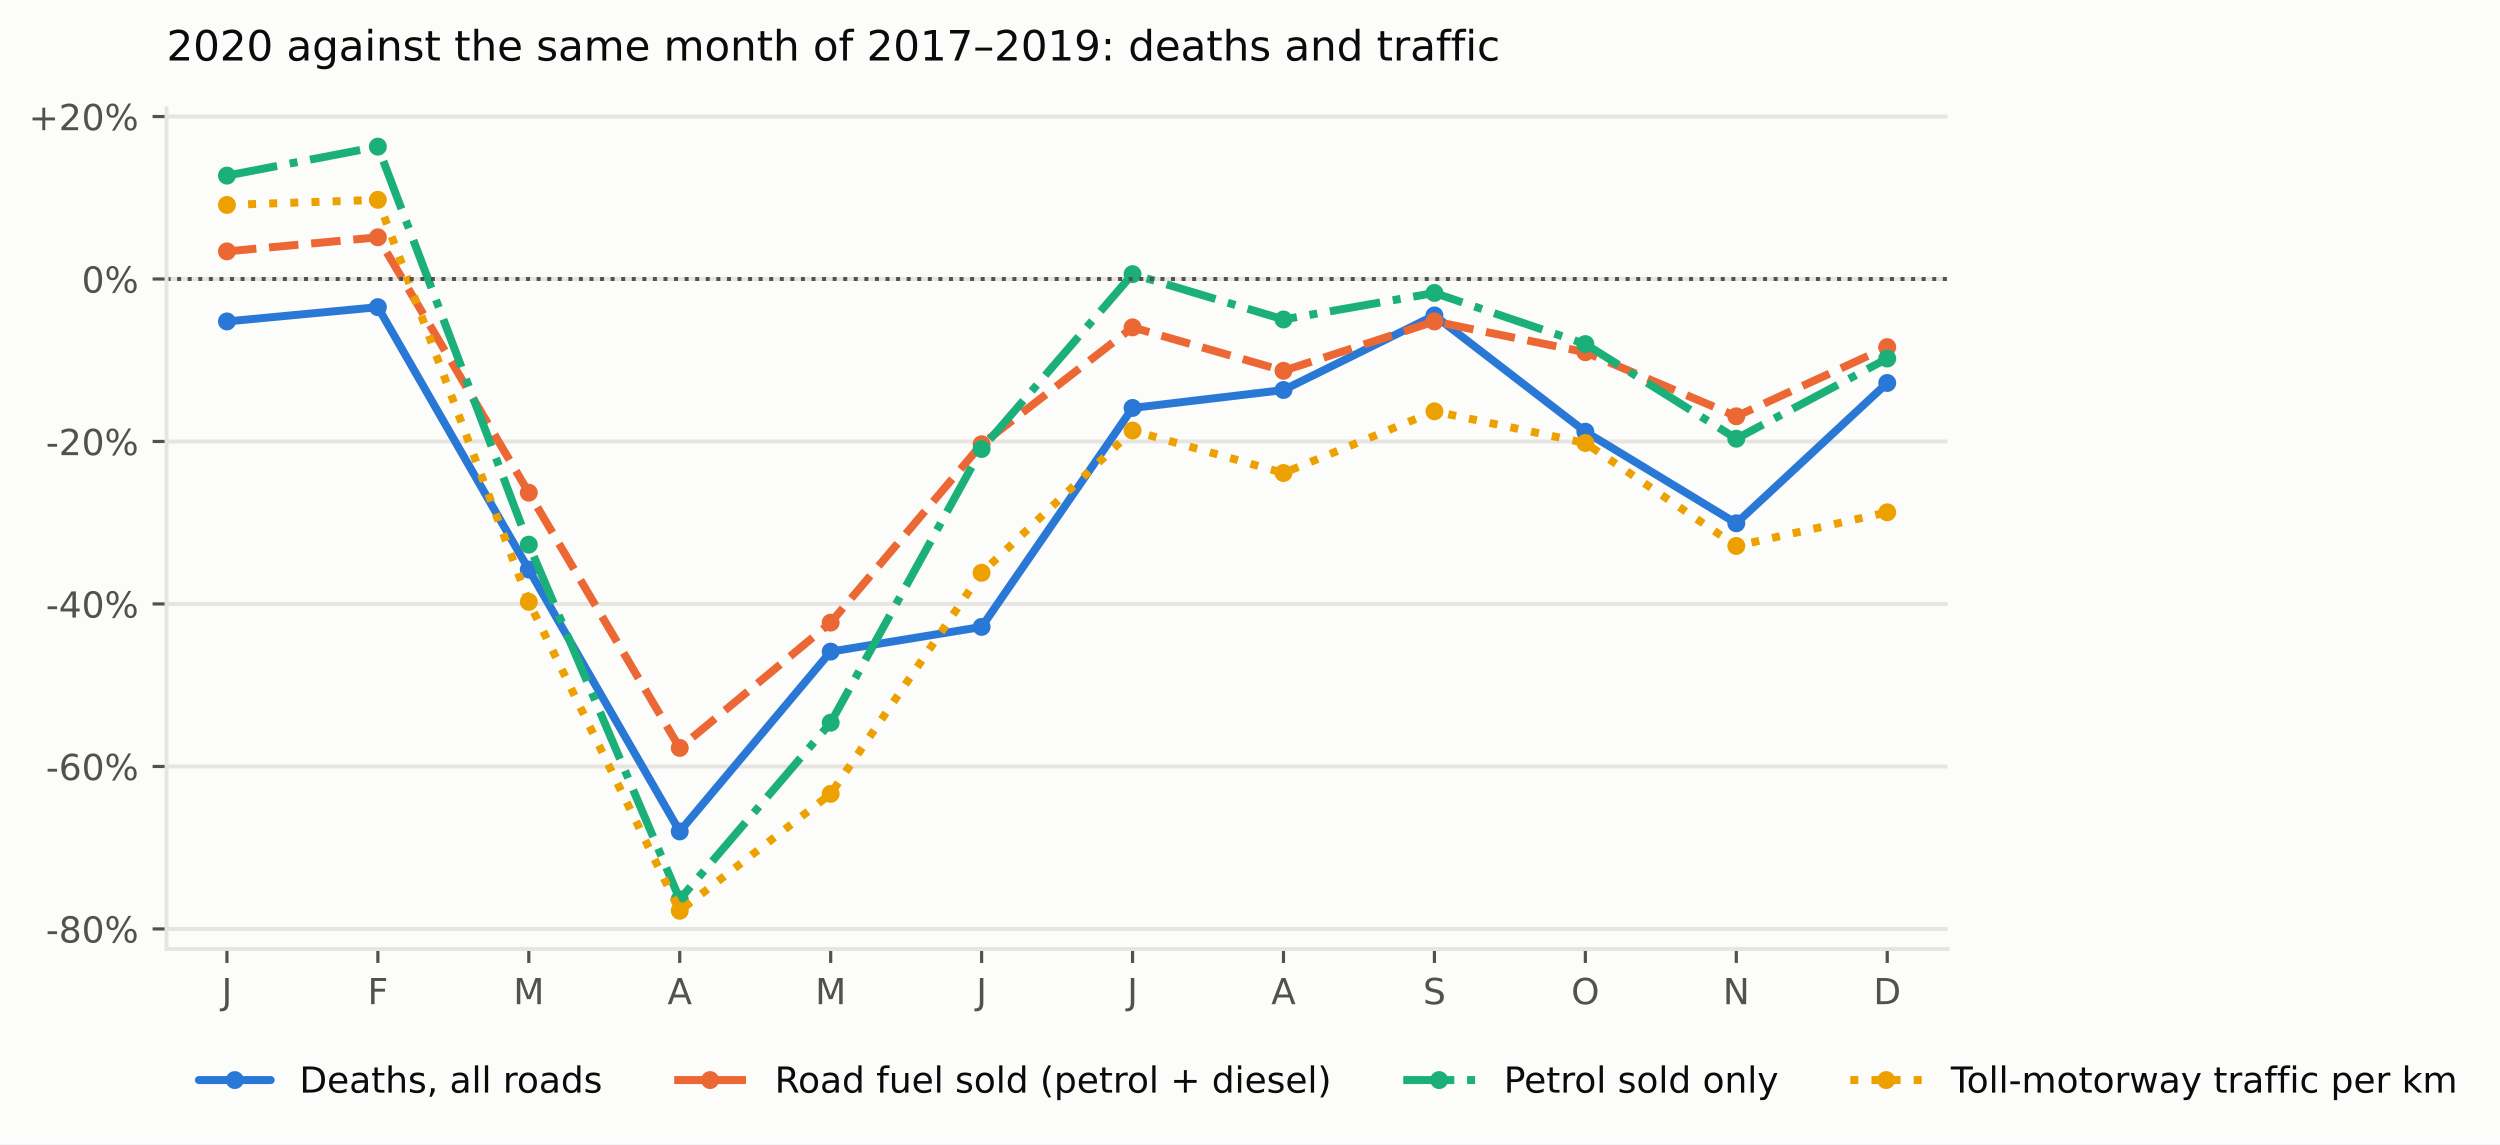
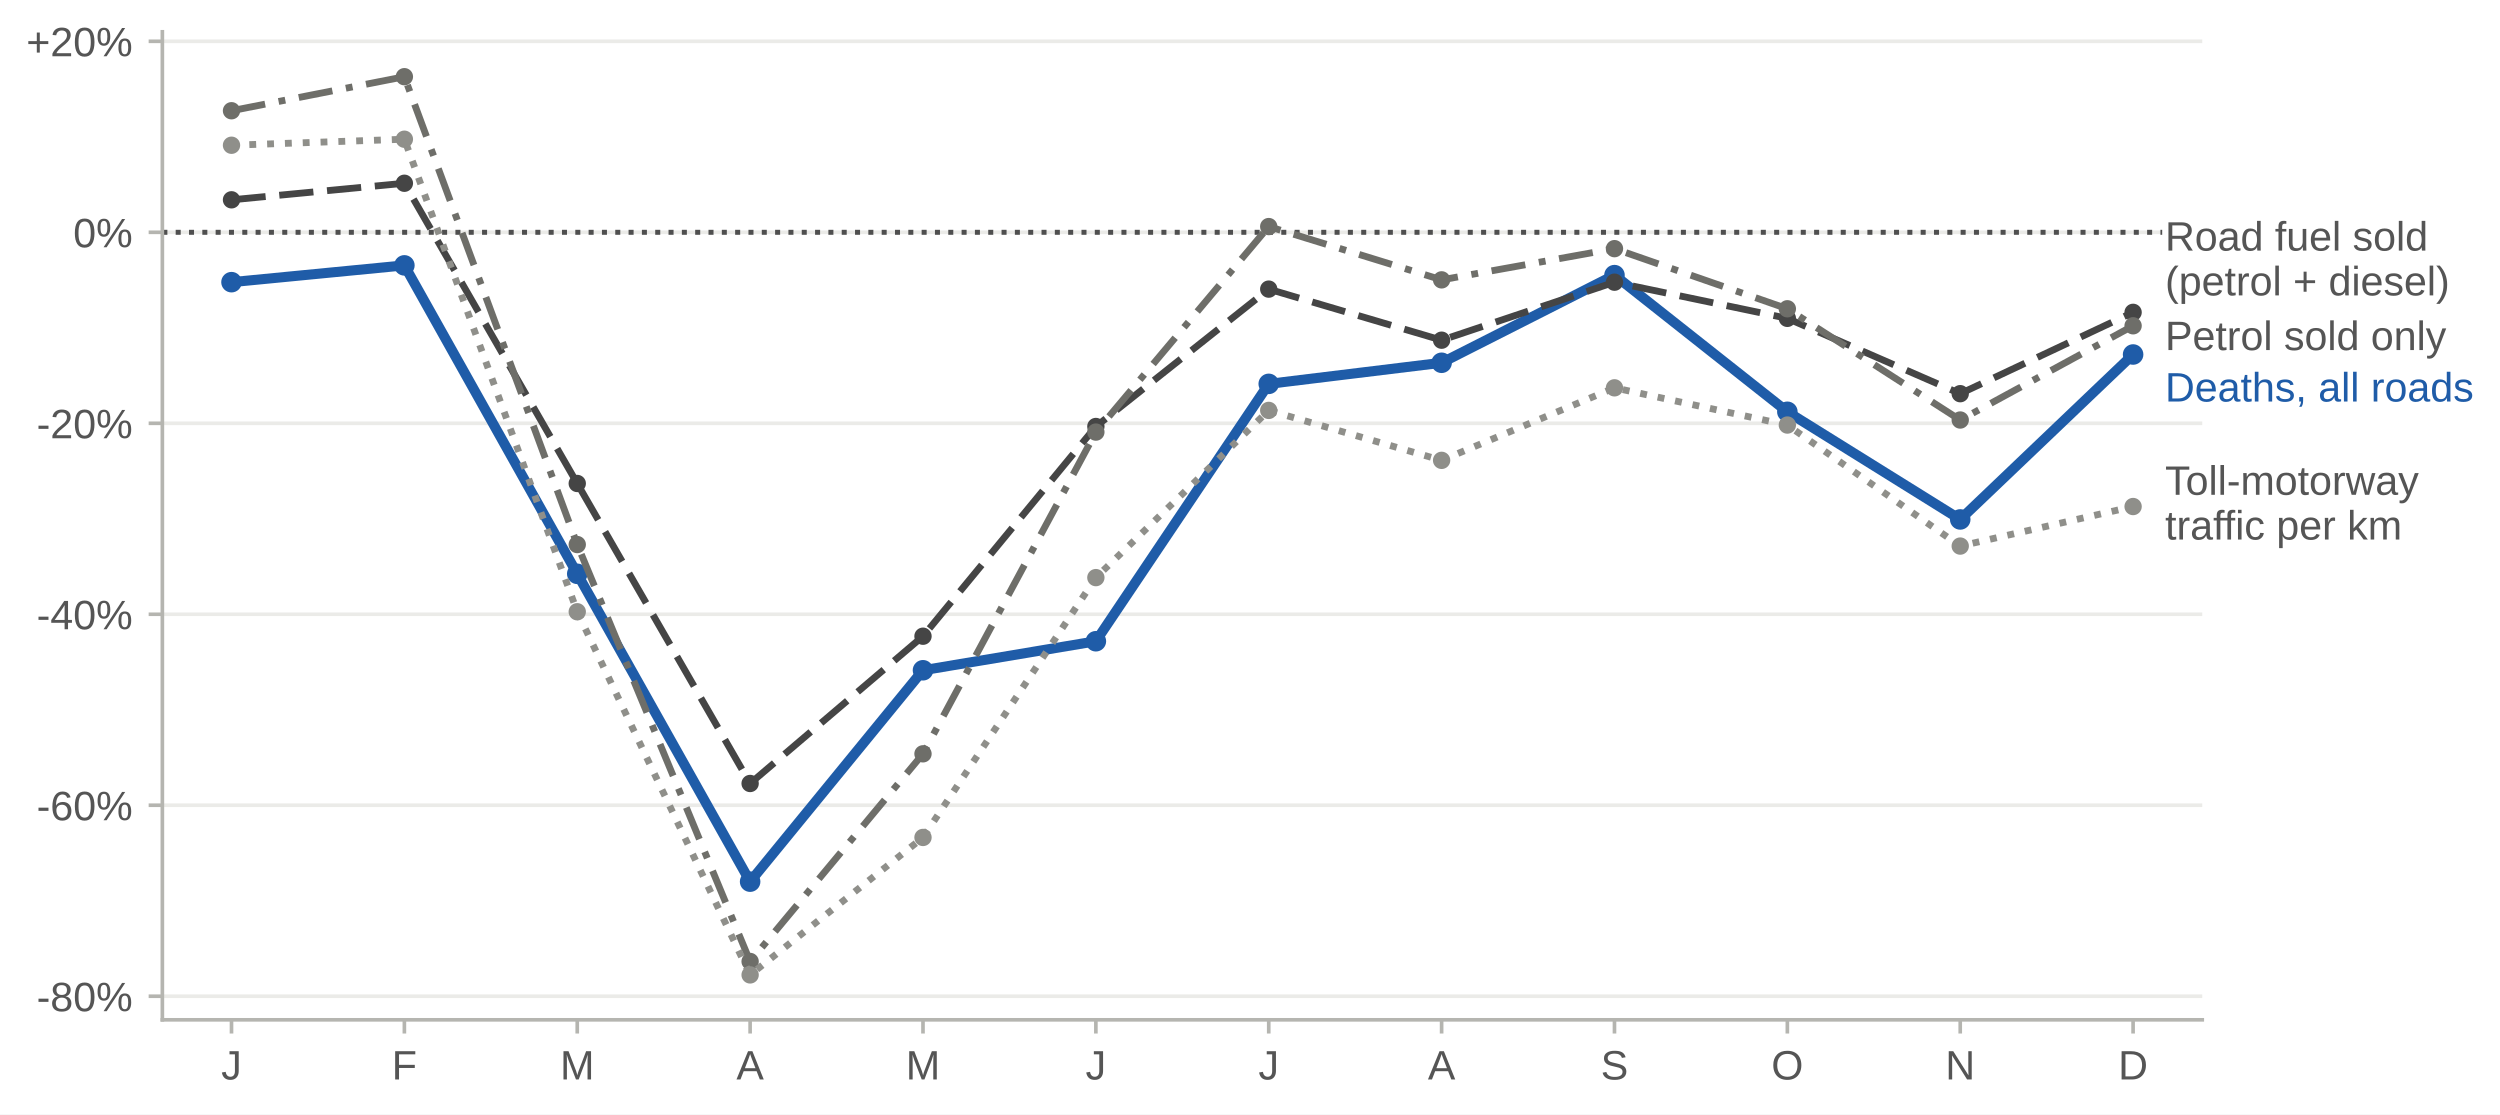
- <svg xmlns="http://www.w3.org/2000/svg" xmlns:xlink="http://www.w3.org/1999/xlink" width="626.597pt" height="286.818pt" viewBox="0 0 626.597 286.818" version="1.1">
+ <svg xmlns="http://www.w3.org/2000/svg" xmlns:xlink="http://www.w3.org/1999/xlink" width="547.088pt" height="243.879pt" viewBox="0 0 547.088 243.879" version="1.1">
  <defs>
    <style type="text/css">*{stroke-linejoin: round; stroke-linecap: butt}</style>
  </defs>
  <g id="figure_1">
    <g id="patch_1">
-       <path d="M 0 286.818  L 626.597 286.818  L 626.597 0  L 0 0  z " style="fill: #fcfcfb" />
+       <path d="M 0 243.879  L 547.088 243.879  L 547.088 0  L 0 0  z " style="fill: #ffffff" />
    </g>
    <g id="axes_1">
      <g id="patch_2">
-         <path d="M 41.746 237.85  L 488.146 237.85  L 488.146 27.178  L 41.746 27.178  z " style="fill: #fcfcfb" />
+         <path d="M 35.529 223.172  L 481.929 223.172  L 481.929 6.956  L 35.529 6.956  z " style="fill: #ffffff" />
      </g>
      <g id="matplotlib.axis_1">
        <g id="xtick_1">
          <g id="line2d_1">
            <defs>
-               <path id="m3a9c350e79" d="M 0 0  L 0 3.5  " style="stroke: #52514e; stroke-width: 0.8" />
+               <path id="md614d822b1" d="M 0 0  L 0 3  " style="stroke: #b5b5b0; stroke-width: 0.8" />
            </defs>
            <g>
-               <use xlink:href="#m3a9c350e79" x="56.878" y="237.85" style="fill: #52514e; stroke: #52514e; stroke-width: 0.8" />
+               <use xlink:href="#md614d822b1" x="50.661" y="223.172" style="fill: #b5b5b0; stroke: #b5b5b0; stroke-width: 0.8" />
            </g>
          </g>
          <g id="text_1">
-             <text style="font-size: 9px; font-family: 'DejaVu Sans', 'Bitstream Vera Sans', 'Computer Modern Sans Serif', 'Lucida Grande', 'Verdana', 'Geneva', 'Lucid', 'Arial', 'Helvetica', 'Avant Garde', sans-serif; text-anchor: middle; fill: #52514e" x="56.878" y="251.688" transform="rotate(-0 56.87783 251.6883)">J</text>
+             <text style="font-size: 9px; font-family: 'Arial', 'Liberation Sans', 'Helvetica', 'DejaVu Sans', sans-serif; text-anchor: middle; fill: #555555" x="50.661" y="236.225" transform="rotate(-0 50.66142 236.2247)">J</text>
          </g>
        </g>
        <g id="xtick_2">
          <g id="line2d_2">
            <g>
-               <use xlink:href="#m3a9c350e79" x="94.708" y="237.85" style="fill: #52514e; stroke: #52514e; stroke-width: 0.8" />
+               <use xlink:href="#md614d822b1" x="88.492" y="223.172" style="fill: #b5b5b0; stroke: #b5b5b0; stroke-width: 0.8" />
            </g>
          </g>
          <g id="text_2">
-             <text style="font-size: 9px; font-family: 'DejaVu Sans', 'Bitstream Vera Sans', 'Computer Modern Sans Serif', 'Lucida Grande', 'Verdana', 'Geneva', 'Lucid', 'Arial', 'Helvetica', 'Avant Garde', sans-serif; text-anchor: middle; fill: #52514e" x="94.708" y="251.688" transform="rotate(-0 94.70834 251.6883)">F</text>
+             <text style="font-size: 9px; font-family: 'Arial', 'Liberation Sans', 'Helvetica', 'DejaVu Sans', sans-serif; text-anchor: middle; fill: #555555" x="88.492" y="236.225" transform="rotate(-0 88.49193 236.2247)">F</text>
          </g>
        </g>
        <g id="xtick_3">
          <g id="line2d_3">
            <g>
-               <use xlink:href="#m3a9c350e79" x="132.539" y="237.85" style="fill: #52514e; stroke: #52514e; stroke-width: 0.8" />
+               <use xlink:href="#md614d822b1" x="126.322" y="223.172" style="fill: #b5b5b0; stroke: #b5b5b0; stroke-width: 0.8" />
            </g>
          </g>
          <g id="text_3">
-             <text style="font-size: 9px; font-family: 'DejaVu Sans', 'Bitstream Vera Sans', 'Computer Modern Sans Serif', 'Lucida Grande', 'Verdana', 'Geneva', 'Lucid', 'Arial', 'Helvetica', 'Avant Garde', sans-serif; text-anchor: middle; fill: #52514e" x="132.539" y="251.688" transform="rotate(-0 132.5388 251.6883)">M</text>
+             <text style="font-size: 9px; font-family: 'Arial', 'Liberation Sans', 'Helvetica', 'DejaVu Sans', sans-serif; text-anchor: middle; fill: #555555" x="126.322" y="236.225" transform="rotate(-0 126.3224 236.2247)">M</text>
          </g>
        </g>
        <g id="xtick_4">
          <g id="line2d_4">
            <g>
-               <use xlink:href="#m3a9c350e79" x="170.369" y="237.85" style="fill: #52514e; stroke: #52514e; stroke-width: 0.8" />
+               <use xlink:href="#md614d822b1" x="164.153" y="223.172" style="fill: #b5b5b0; stroke: #b5b5b0; stroke-width: 0.8" />
            </g>
          </g>
          <g id="text_4">
-             <text style="font-size: 9px; font-family: 'DejaVu Sans', 'Bitstream Vera Sans', 'Computer Modern Sans Serif', 'Lucida Grande', 'Verdana', 'Geneva', 'Lucid', 'Arial', 'Helvetica', 'Avant Garde', sans-serif; text-anchor: middle; fill: #52514e" x="170.369" y="251.688" transform="rotate(-0 170.3694 251.6883)">A</text>
+             <text style="font-size: 9px; font-family: 'Arial', 'Liberation Sans', 'Helvetica', 'DejaVu Sans', sans-serif; text-anchor: middle; fill: #555555" x="164.153" y="236.225" transform="rotate(-0 164.1529 236.2247)">A</text>
          </g>
        </g>
        <g id="xtick_5">
          <g id="line2d_5">
            <g>
-               <use xlink:href="#m3a9c350e79" x="208.2" y="237.85" style="fill: #52514e; stroke: #52514e; stroke-width: 0.8" />
+               <use xlink:href="#md614d822b1" x="201.983" y="223.172" style="fill: #b5b5b0; stroke: #b5b5b0; stroke-width: 0.8" />
            </g>
          </g>
          <g id="text_5">
-             <text style="font-size: 9px; font-family: 'DejaVu Sans', 'Bitstream Vera Sans', 'Computer Modern Sans Serif', 'Lucida Grande', 'Verdana', 'Geneva', 'Lucid', 'Arial', 'Helvetica', 'Avant Garde', sans-serif; text-anchor: middle; fill: #52514e" x="208.2" y="251.688" transform="rotate(-0 208.1999 251.6883)">M</text>
+             <text style="font-size: 9px; font-family: 'Arial', 'Liberation Sans', 'Helvetica', 'DejaVu Sans', sans-serif; text-anchor: middle; fill: #555555" x="201.983" y="236.225" transform="rotate(-0 201.9835 236.2247)">M</text>
          </g>
        </g>
        <g id="xtick_6">
          <g id="line2d_6">
            <g>
-               <use xlink:href="#m3a9c350e79" x="246.03" y="237.85" style="fill: #52514e; stroke: #52514e; stroke-width: 0.8" />
+               <use xlink:href="#md614d822b1" x="239.814" y="223.172" style="fill: #b5b5b0; stroke: #b5b5b0; stroke-width: 0.8" />
            </g>
          </g>
          <g id="text_6">
-             <text style="font-size: 9px; font-family: 'DejaVu Sans', 'Bitstream Vera Sans', 'Computer Modern Sans Serif', 'Lucida Grande', 'Verdana', 'Geneva', 'Lucid', 'Arial', 'Helvetica', 'Avant Garde', sans-serif; text-anchor: middle; fill: #52514e" x="246.03" y="251.688" transform="rotate(-0 246.0304 251.6883)">J</text>
+             <text style="font-size: 9px; font-family: 'Arial', 'Liberation Sans', 'Helvetica', 'DejaVu Sans', sans-serif; text-anchor: middle; fill: #555555" x="239.814" y="236.225" transform="rotate(-0 239.814 236.2247)">J</text>
          </g>
        </g>
        <g id="xtick_7">
          <g id="line2d_7">
            <g>
-               <use xlink:href="#m3a9c350e79" x="283.861" y="237.85" style="fill: #52514e; stroke: #52514e; stroke-width: 0.8" />
+               <use xlink:href="#md614d822b1" x="277.644" y="223.172" style="fill: #b5b5b0; stroke: #b5b5b0; stroke-width: 0.8" />
            </g>
          </g>
          <g id="text_7">
-             <text style="font-size: 9px; font-family: 'DejaVu Sans', 'Bitstream Vera Sans', 'Computer Modern Sans Serif', 'Lucida Grande', 'Verdana', 'Geneva', 'Lucid', 'Arial', 'Helvetica', 'Avant Garde', sans-serif; text-anchor: middle; fill: #52514e" x="283.861" y="251.688" transform="rotate(-0 283.8609 251.6883)">J</text>
+             <text style="font-size: 9px; font-family: 'Arial', 'Liberation Sans', 'Helvetica', 'DejaVu Sans', sans-serif; text-anchor: middle; fill: #555555" x="277.644" y="236.225" transform="rotate(-0 277.6445 236.2247)">J</text>
          </g>
        </g>
        <g id="xtick_8">
          <g id="line2d_8">
            <g>
-               <use xlink:href="#m3a9c350e79" x="321.691" y="237.85" style="fill: #52514e; stroke: #52514e; stroke-width: 0.8" />
+               <use xlink:href="#md614d822b1" x="315.475" y="223.172" style="fill: #b5b5b0; stroke: #b5b5b0; stroke-width: 0.8" />
            </g>
          </g>
          <g id="text_8">
-             <text style="font-size: 9px; font-family: 'DejaVu Sans', 'Bitstream Vera Sans', 'Computer Modern Sans Serif', 'Lucida Grande', 'Verdana', 'Geneva', 'Lucid', 'Arial', 'Helvetica', 'Avant Garde', sans-serif; text-anchor: middle; fill: #52514e" x="321.691" y="251.688" transform="rotate(-0 321.6914 251.6883)">A</text>
+             <text style="font-size: 9px; font-family: 'Arial', 'Liberation Sans', 'Helvetica', 'DejaVu Sans', sans-serif; text-anchor: middle; fill: #555555" x="315.475" y="236.225" transform="rotate(-0 315.475 236.2247)">A</text>
          </g>
        </g>
        <g id="xtick_9">
          <g id="line2d_9">
            <g>
-               <use xlink:href="#m3a9c350e79" x="359.522" y="237.85" style="fill: #52514e; stroke: #52514e; stroke-width: 0.8" />
+               <use xlink:href="#md614d822b1" x="353.305" y="223.172" style="fill: #b5b5b0; stroke: #b5b5b0; stroke-width: 0.8" />
            </g>
          </g>
          <g id="text_9">
-             <text style="font-size: 9px; font-family: 'DejaVu Sans', 'Bitstream Vera Sans', 'Computer Modern Sans Serif', 'Lucida Grande', 'Verdana', 'Geneva', 'Lucid', 'Arial', 'Helvetica', 'Avant Garde', sans-serif; text-anchor: middle; fill: #52514e" x="359.522" y="251.688" transform="rotate(-0 359.5219 251.6883)">S</text>
+             <text style="font-size: 9px; font-family: 'Arial', 'Liberation Sans', 'Helvetica', 'DejaVu Sans', sans-serif; text-anchor: middle; fill: #555555" x="353.305" y="236.225" transform="rotate(-0 353.3055 236.2247)">S</text>
          </g>
        </g>
        <g id="xtick_10">
          <g id="line2d_10">
            <g>
-               <use xlink:href="#m3a9c350e79" x="397.352" y="237.85" style="fill: #52514e; stroke: #52514e; stroke-width: 0.8" />
+               <use xlink:href="#md614d822b1" x="391.136" y="223.172" style="fill: #b5b5b0; stroke: #b5b5b0; stroke-width: 0.8" />
            </g>
          </g>
          <g id="text_10">
-             <text style="font-size: 9px; font-family: 'DejaVu Sans', 'Bitstream Vera Sans', 'Computer Modern Sans Serif', 'Lucida Grande', 'Verdana', 'Geneva', 'Lucid', 'Arial', 'Helvetica', 'Avant Garde', sans-serif; text-anchor: middle; fill: #52514e" x="397.352" y="251.688" transform="rotate(-0 397.3524 251.6883)">O</text>
+             <text style="font-size: 9px; font-family: 'Arial', 'Liberation Sans', 'Helvetica', 'DejaVu Sans', sans-serif; text-anchor: middle; fill: #555555" x="391.136" y="236.225" transform="rotate(-0 391.136 236.2247)">O</text>
          </g>
        </g>
        <g id="xtick_11">
          <g id="line2d_11">
            <g>
-               <use xlink:href="#m3a9c350e79" x="435.183" y="237.85" style="fill: #52514e; stroke: #52514e; stroke-width: 0.8" />
+               <use xlink:href="#md614d822b1" x="428.967" y="223.172" style="fill: #b5b5b0; stroke: #b5b5b0; stroke-width: 0.8" />
            </g>
          </g>
          <g id="text_11">
-             <text style="font-size: 9px; font-family: 'DejaVu Sans', 'Bitstream Vera Sans', 'Computer Modern Sans Serif', 'Lucida Grande', 'Verdana', 'Geneva', 'Lucid', 'Arial', 'Helvetica', 'Avant Garde', sans-serif; text-anchor: middle; fill: #52514e" x="435.183" y="251.688" transform="rotate(-0 435.1829 251.6883)">N</text>
+             <text style="font-size: 9px; font-family: 'Arial', 'Liberation Sans', 'Helvetica', 'DejaVu Sans', sans-serif; text-anchor: middle; fill: #555555" x="428.967" y="236.225" transform="rotate(-0 428.9665 236.2247)">N</text>
          </g>
        </g>
        <g id="xtick_12">
          <g id="line2d_12">
            <g>
-               <use xlink:href="#m3a9c350e79" x="473.013" y="237.85" style="fill: #52514e; stroke: #52514e; stroke-width: 0.8" />
+               <use xlink:href="#md614d822b1" x="466.797" y="223.172" style="fill: #b5b5b0; stroke: #b5b5b0; stroke-width: 0.8" />
            </g>
          </g>
          <g id="text_12">
-             <text style="font-size: 9px; font-family: 'DejaVu Sans', 'Bitstream Vera Sans', 'Computer Modern Sans Serif', 'Lucida Grande', 'Verdana', 'Geneva', 'Lucid', 'Arial', 'Helvetica', 'Avant Garde', sans-serif; text-anchor: middle; fill: #52514e" x="473.013" y="251.688" transform="rotate(-0 473.0134 251.6883)">D</text>
+             <text style="font-size: 9px; font-family: 'Arial', 'Liberation Sans', 'Helvetica', 'DejaVu Sans', sans-serif; text-anchor: middle; fill: #555555" x="466.797" y="236.225" transform="rotate(-0 466.797 236.2247)">D</text>
          </g>
        </g>
      </g>
      <g id="matplotlib.axis_2">
        <g id="ytick_1">
          <g id="line2d_13">
-             <path d="M 41.746 232.823  L 488.146 232.823  " clip-path="url(#p9af7de44a7)" style="fill: none; stroke: #e6e5e1; stroke-linecap: round" />
+             <path d="M 35.529 218.013  L 481.929 218.013  " clip-path="url(#p0096fe427a)" style="fill: none; stroke: #ebebe8; stroke-width: 0.8; stroke-linecap: round" />
          </g>
          <g id="line2d_14">
            <defs>
-               <path id="mdd3c75259f" d="M 0 0  L -3.5 0  " style="stroke: #52514e; stroke-width: 0.8" />
+               <path id="m37b3047986" d="M 0 0  L -3 0  " style="stroke: #b5b5b0; stroke-width: 0.8" />
            </defs>
            <g>
-               <use xlink:href="#mdd3c75259f" x="41.746" y="232.823" style="fill: #52514e; stroke: #52514e; stroke-width: 0.8" />
+               <use xlink:href="#m37b3047986" x="35.529" y="218.013" style="fill: #b5b5b0; stroke: #b5b5b0; stroke-width: 0.8" />
            </g>
          </g>
          <g id="text_13">
-             <text style="font-size: 9px; font-family: 'DejaVu Sans', 'Bitstream Vera Sans', 'Computer Modern Sans Serif', 'Lucida Grande', 'Verdana', 'Geneva', 'Lucid', 'Arial', 'Helvetica', 'Avant Garde', sans-serif; text-anchor: end; fill: #52514e" x="34.746" y="236.242" transform="rotate(-0 34.74562 236.2424)">-80%</text>
+             <text style="font-size: 9px; font-family: 'Arial', 'Liberation Sans', 'Helvetica', 'DejaVu Sans', sans-serif; text-anchor: end; fill: #555555" x="29.029" y="221.289" transform="rotate(-0 29.02922 221.2894)">-80%</text>
          </g>
        </g>
        <g id="ytick_2">
          <g id="line2d_15">
-             <path d="M 41.746 192.1  L 488.146 192.1  " clip-path="url(#p9af7de44a7)" style="fill: none; stroke: #e6e5e1; stroke-linecap: round" />
+             <path d="M 35.529 176.218  L 481.929 176.218  " clip-path="url(#p0096fe427a)" style="fill: none; stroke: #ebebe8; stroke-width: 0.8; stroke-linecap: round" />
          </g>
          <g id="line2d_16">
            <g>
-               <use xlink:href="#mdd3c75259f" x="41.746" y="192.1" style="fill: #52514e; stroke: #52514e; stroke-width: 0.8" />
+               <use xlink:href="#m37b3047986" x="35.529" y="176.218" style="fill: #b5b5b0; stroke: #b5b5b0; stroke-width: 0.8" />
            </g>
          </g>
          <g id="text_14">
-             <text style="font-size: 9px; font-family: 'DejaVu Sans', 'Bitstream Vera Sans', 'Computer Modern Sans Serif', 'Lucida Grande', 'Verdana', 'Geneva', 'Lucid', 'Arial', 'Helvetica', 'Avant Garde', sans-serif; text-anchor: end; fill: #52514e" x="34.746" y="195.519" transform="rotate(-0 34.74562 195.5187)">-60%</text>
+             <text style="font-size: 9px; font-family: 'Arial', 'Liberation Sans', 'Helvetica', 'DejaVu Sans', sans-serif; text-anchor: end; fill: #555555" x="29.029" y="179.494" transform="rotate(-0 29.02922 179.494)">-60%</text>
          </g>
        </g>
        <g id="ytick_3">
          <g id="line2d_17">
-             <path d="M 41.746 151.376  L 488.146 151.376  " clip-path="url(#p9af7de44a7)" style="fill: none; stroke: #e6e5e1; stroke-linecap: round" />
+             <path d="M 35.529 134.422  L 481.929 134.422  " clip-path="url(#p0096fe427a)" style="fill: none; stroke: #ebebe8; stroke-width: 0.8; stroke-linecap: round" />
          </g>
          <g id="line2d_18">
            <g>
-               <use xlink:href="#mdd3c75259f" x="41.746" y="151.376" style="fill: #52514e; stroke: #52514e; stroke-width: 0.8" />
+               <use xlink:href="#m37b3047986" x="35.529" y="134.422" style="fill: #b5b5b0; stroke: #b5b5b0; stroke-width: 0.8" />
            </g>
          </g>
          <g id="text_15">
-             <text style="font-size: 9px; font-family: 'DejaVu Sans', 'Bitstream Vera Sans', 'Computer Modern Sans Serif', 'Lucida Grande', 'Verdana', 'Geneva', 'Lucid', 'Arial', 'Helvetica', 'Avant Garde', sans-serif; text-anchor: end; fill: #52514e" x="34.746" y="154.795" transform="rotate(-0 34.74562 154.7949)">-40%</text>
+             <text style="font-size: 9px; font-family: 'Arial', 'Liberation Sans', 'Helvetica', 'DejaVu Sans', sans-serif; text-anchor: end; fill: #555555" x="29.029" y="137.699" transform="rotate(-0 29.02922 137.6986)">-40%</text>
          </g>
        </g>
        <g id="ytick_4">
          <g id="line2d_19">
-             <path d="M 41.746 110.652  L 488.146 110.652  " clip-path="url(#p9af7de44a7)" style="fill: none; stroke: #e6e5e1; stroke-linecap: round" />
+             <path d="M 35.529 92.627  L 481.929 92.627  " clip-path="url(#p0096fe427a)" style="fill: none; stroke: #ebebe8; stroke-width: 0.8; stroke-linecap: round" />
          </g>
          <g id="line2d_20">
            <g>
-               <use xlink:href="#mdd3c75259f" x="41.746" y="110.652" style="fill: #52514e; stroke: #52514e; stroke-width: 0.8" />
+               <use xlink:href="#m37b3047986" x="35.529" y="92.627" style="fill: #b5b5b0; stroke: #b5b5b0; stroke-width: 0.8" />
            </g>
          </g>
          <g id="text_16">
-             <text style="font-size: 9px; font-family: 'DejaVu Sans', 'Bitstream Vera Sans', 'Computer Modern Sans Serif', 'Lucida Grande', 'Verdana', 'Geneva', 'Lucid', 'Arial', 'Helvetica', 'Avant Garde', sans-serif; text-anchor: end; fill: #52514e" x="34.746" y="114.071" transform="rotate(-0 34.74562 114.0711)">-20%</text>
+             <text style="font-size: 9px; font-family: 'Arial', 'Liberation Sans', 'Helvetica', 'DejaVu Sans', sans-serif; text-anchor: end; fill: #555555" x="29.029" y="95.903" transform="rotate(-0 29.02922 95.90313)">-20%</text>
          </g>
        </g>
        <g id="ytick_5">
          <g id="line2d_21">
-             <path d="M 41.746 69.928  L 488.146 69.928  " clip-path="url(#p9af7de44a7)" style="fill: none; stroke: #e6e5e1; stroke-linecap: round" />
+             <path d="M 35.529 50.832  L 481.929 50.832  " clip-path="url(#p0096fe427a)" style="fill: none; stroke: #ebebe8; stroke-width: 0.8; stroke-linecap: round" />
          </g>
          <g id="line2d_22">
            <g>
-               <use xlink:href="#mdd3c75259f" x="41.746" y="69.928" style="fill: #52514e; stroke: #52514e; stroke-width: 0.8" />
+               <use xlink:href="#m37b3047986" x="35.529" y="50.832" style="fill: #b5b5b0; stroke: #b5b5b0; stroke-width: 0.8" />
            </g>
          </g>
          <g id="text_17">
-             <text style="font-size: 9px; font-family: 'DejaVu Sans', 'Bitstream Vera Sans', 'Computer Modern Sans Serif', 'Lucida Grande', 'Verdana', 'Geneva', 'Lucid', 'Arial', 'Helvetica', 'Avant Garde', sans-serif; text-anchor: end; fill: #52514e" x="34.746" y="73.347" transform="rotate(-0 34.74562 73.34738)">0%</text>
+             <text style="font-size: 9px; font-family: 'Arial', 'Liberation Sans', 'Helvetica', 'DejaVu Sans', sans-serif; text-anchor: end; fill: #555555" x="29.029" y="54.108" transform="rotate(-0 29.02922 54.10769)">0%</text>
          </g>
        </g>
        <g id="ytick_6">
          <g id="line2d_23">
-             <path d="M 41.746 29.205  L 488.146 29.205  " clip-path="url(#p9af7de44a7)" style="fill: none; stroke: #e6e5e1; stroke-linecap: round" />
+             <path d="M 35.529 9.036  L 481.929 9.036  " clip-path="url(#p0096fe427a)" style="fill: none; stroke: #ebebe8; stroke-width: 0.8; stroke-linecap: round" />
          </g>
          <g id="line2d_24">
            <g>
-               <use xlink:href="#mdd3c75259f" x="41.746" y="29.205" style="fill: #52514e; stroke: #52514e; stroke-width: 0.8" />
+               <use xlink:href="#m37b3047986" x="35.529" y="9.036" style="fill: #b5b5b0; stroke: #b5b5b0; stroke-width: 0.8" />
            </g>
          </g>
          <g id="text_18">
-             <text style="font-size: 9px; font-family: 'DejaVu Sans', 'Bitstream Vera Sans', 'Computer Modern Sans Serif', 'Lucida Grande', 'Verdana', 'Geneva', 'Lucid', 'Arial', 'Helvetica', 'Avant Garde', sans-serif; text-anchor: end; fill: #52514e" x="34.746" y="32.624" transform="rotate(-0 34.74562 32.62362)">+20%</text>
+             <text style="font-size: 9px; font-family: 'Arial', 'Liberation Sans', 'Helvetica', 'DejaVu Sans', sans-serif; text-anchor: end; fill: #555555" x="29.029" y="12.312" transform="rotate(-0 29.02922 12.31225)">+20%</text>
          </g>
        </g>
      </g>
      <g id="line2d_25">
-         <path d="M 56.878 80.565  L 94.708 76.985  L 132.539 142.752  L 170.369 208.389  L 208.2 163.318  L 246.03 157.128  L 283.861 102.249  L 321.691 97.752  L 359.522 79.065  L 397.352 108.203  L 435.183 131.156  L 473.013 95.988  " clip-path="url(#p9af7de44a7)" style="fill: none; stroke: #2a78d6; stroke-width: 2; stroke-linecap: round" />
+         <path d="M 35.529 50.832  L 481.929 50.832  " clip-path="url(#p0096fe427a)" style="fill: none; stroke-dasharray: 1.1,1.815; stroke-dashoffset: 0; stroke: #4f4f4f; stroke-width: 1.1" />
+       </g>
+       <g id="line2d_26">
+         <path d="M 50.661 61.748  L 88.492 58.073  L 126.322 125.572  L 164.153 192.936  L 201.983 146.678  L 239.814 140.326  L 277.644 84.003  L 315.475 79.387  L 353.305 60.209  L 391.136 90.113  L 428.967 113.671  L 466.797 77.577  " clip-path="url(#p0096fe427a)" style="fill: none; stroke: #1f5ca8; stroke-width: 2.2; stroke-linecap: round" />
        <defs>
-           <path id="m94616d9b14" d="M 0 1.75  C 0.464 1.75 0.909 1.566 1.237 1.237  C 1.566 0.909 1.75 0.464 1.75 0  C 1.75 -0.464 1.566 -0.909 1.237 -1.237  C 0.909 -1.566 0.464 -1.75 0 -1.75  C -0.464 -1.75 -0.909 -1.566 -1.237 -1.237  C -1.566 -0.909 -1.75 -0.464 -1.75 0  C -1.75 0.464 -1.566 0.909 -1.237 1.237  C -0.909 1.566 -0.464 1.75 0 1.75  z " style="stroke: #2a78d6" />
+           <path id="m588fb8bfa8" d="M 0 1.75  C 0.464 1.75 0.909 1.566 1.237 1.237  C 1.566 0.909 1.75 0.464 1.75 0  C 1.75 -0.464 1.566 -0.909 1.237 -1.237  C 0.909 -1.566 0.464 -1.75 0 -1.75  C -0.464 -1.75 -0.909 -1.566 -1.237 -1.237  C -1.566 -0.909 -1.75 -0.464 -1.75 0  C -1.75 0.464 -1.566 0.909 -1.237 1.237  C -0.909 1.566 -0.464 1.75 0 1.75  z " style="stroke: #1f5ca8" />
        </defs>
-         <g clip-path="url(#p9af7de44a7)">
-           <use xlink:href="#m94616d9b14" x="56.878" y="80.565" style="fill: #2a78d6; stroke: #2a78d6" />
-           <use xlink:href="#m94616d9b14" x="94.708" y="76.985" style="fill: #2a78d6; stroke: #2a78d6" />
-           <use xlink:href="#m94616d9b14" x="132.539" y="142.752" style="fill: #2a78d6; stroke: #2a78d6" />
-           <use xlink:href="#m94616d9b14" x="170.369" y="208.389" style="fill: #2a78d6; stroke: #2a78d6" />
-           <use xlink:href="#m94616d9b14" x="208.2" y="163.318" style="fill: #2a78d6; stroke: #2a78d6" />
-           <use xlink:href="#m94616d9b14" x="246.03" y="157.128" style="fill: #2a78d6; stroke: #2a78d6" />
-           <use xlink:href="#m94616d9b14" x="283.861" y="102.249" style="fill: #2a78d6; stroke: #2a78d6" />
-           <use xlink:href="#m94616d9b14" x="321.691" y="97.752" style="fill: #2a78d6; stroke: #2a78d6" />
-           <use xlink:href="#m94616d9b14" x="359.522" y="79.065" style="fill: #2a78d6; stroke: #2a78d6" />
-           <use xlink:href="#m94616d9b14" x="397.352" y="108.203" style="fill: #2a78d6; stroke: #2a78d6" />
-           <use xlink:href="#m94616d9b14" x="435.183" y="131.156" style="fill: #2a78d6; stroke: #2a78d6" />
-           <use xlink:href="#m94616d9b14" x="473.013" y="95.988" style="fill: #2a78d6; stroke: #2a78d6" />
-         </g>
-       </g>
-       <g id="line2d_26">
-         <path d="M 56.878 63.006  L 94.708 59.475  L 132.539 123.489  L 170.369 187.458  L 208.2 156.056  L 246.03 111.339  L 283.861 82.047  L 321.691 92.937  L 359.522 80.571  L 397.352 88.282  L 435.183 104.343  L 473.013 87.002  " clip-path="url(#p9af7de44a7)" style="fill: none; stroke-dasharray: 7.4,3.2; stroke-dashoffset: 0; stroke: #eb6834; stroke-width: 2" />
+         <g clip-path="url(#p0096fe427a)">
+           <use xlink:href="#m588fb8bfa8" x="50.661" y="61.748" style="fill: #1f5ca8; stroke: #1f5ca8" />
+           <use xlink:href="#m588fb8bfa8" x="88.492" y="58.073" style="fill: #1f5ca8; stroke: #1f5ca8" />
+           <use xlink:href="#m588fb8bfa8" x="126.322" y="125.572" style="fill: #1f5ca8; stroke: #1f5ca8" />
+           <use xlink:href="#m588fb8bfa8" x="164.153" y="192.936" style="fill: #1f5ca8; stroke: #1f5ca8" />
+           <use xlink:href="#m588fb8bfa8" x="201.983" y="146.678" style="fill: #1f5ca8; stroke: #1f5ca8" />
+           <use xlink:href="#m588fb8bfa8" x="239.814" y="140.326" style="fill: #1f5ca8; stroke: #1f5ca8" />
+           <use xlink:href="#m588fb8bfa8" x="277.644" y="84.003" style="fill: #1f5ca8; stroke: #1f5ca8" />
+           <use xlink:href="#m588fb8bfa8" x="315.475" y="79.387" style="fill: #1f5ca8; stroke: #1f5ca8" />
+           <use xlink:href="#m588fb8bfa8" x="353.305" y="60.209" style="fill: #1f5ca8; stroke: #1f5ca8" />
+           <use xlink:href="#m588fb8bfa8" x="391.136" y="90.113" style="fill: #1f5ca8; stroke: #1f5ca8" />
+           <use xlink:href="#m588fb8bfa8" x="428.967" y="113.671" style="fill: #1f5ca8; stroke: #1f5ca8" />
+           <use xlink:href="#m588fb8bfa8" x="466.797" y="77.577" style="fill: #1f5ca8; stroke: #1f5ca8" />
+         </g>
+       </g>
+       <g id="line2d_27">
+         <path d="M 50.661 43.727  L 88.492 40.103  L 126.322 105.802  L 164.153 171.454  L 201.983 139.226  L 239.814 93.332  L 277.644 63.269  L 315.475 74.446  L 353.305 61.754  L 391.136 69.668  L 428.967 86.152  L 466.797 68.354  " clip-path="url(#p0096fe427a)" style="fill: none; stroke-dasharray: 7.5,3; stroke-dashoffset: 0; stroke: #454545; stroke-width: 1.5" />
        <defs>
-           <path id="m2ea0ffeccb" d="M 0 1.75  C 0.464 1.75 0.909 1.566 1.237 1.237  C 1.566 0.909 1.75 0.464 1.75 0  C 1.75 -0.464 1.566 -0.909 1.237 -1.237  C 0.909 -1.566 0.464 -1.75 0 -1.75  C -0.464 -1.75 -0.909 -1.566 -1.237 -1.237  C -1.566 -0.909 -1.75 -0.464 -1.75 0  C -1.75 0.464 -1.566 0.909 -1.237 1.237  C -0.909 1.566 -0.464 1.75 0 1.75  z " style="stroke: #eb6834" />
+           <path id="m0d762a0e7d" d="M 0 1.4  C 0.371 1.4 0.727 1.252 0.99 0.99  C 1.252 0.727 1.4 0.371 1.4 0  C 1.4 -0.371 1.252 -0.727 0.99 -0.99  C 0.727 -1.252 0.371 -1.4 0 -1.4  C -0.371 -1.4 -0.727 -1.252 -0.99 -0.99  C -1.252 -0.727 -1.4 -0.371 -1.4 0  C -1.4 0.371 -1.252 0.727 -0.99 0.99  C -0.727 1.252 -0.371 1.4 0 1.4  z " style="stroke: #454545" />
        </defs>
-         <g clip-path="url(#p9af7de44a7)">
-           <use xlink:href="#m2ea0ffeccb" x="56.878" y="63.006" style="fill: #eb6834; stroke: #eb6834" />
-           <use xlink:href="#m2ea0ffeccb" x="94.708" y="59.475" style="fill: #eb6834; stroke: #eb6834" />
-           <use xlink:href="#m2ea0ffeccb" x="132.539" y="123.489" style="fill: #eb6834; stroke: #eb6834" />
-           <use xlink:href="#m2ea0ffeccb" x="170.369" y="187.458" style="fill: #eb6834; stroke: #eb6834" />
-           <use xlink:href="#m2ea0ffeccb" x="208.2" y="156.056" style="fill: #eb6834; stroke: #eb6834" />
-           <use xlink:href="#m2ea0ffeccb" x="246.03" y="111.339" style="fill: #eb6834; stroke: #eb6834" />
-           <use xlink:href="#m2ea0ffeccb" x="283.861" y="82.047" style="fill: #eb6834; stroke: #eb6834" />
-           <use xlink:href="#m2ea0ffeccb" x="321.691" y="92.937" style="fill: #eb6834; stroke: #eb6834" />
-           <use xlink:href="#m2ea0ffeccb" x="359.522" y="80.571" style="fill: #eb6834; stroke: #eb6834" />
-           <use xlink:href="#m2ea0ffeccb" x="397.352" y="88.282" style="fill: #eb6834; stroke: #eb6834" />
-           <use xlink:href="#m2ea0ffeccb" x="435.183" y="104.343" style="fill: #eb6834; stroke: #eb6834" />
-           <use xlink:href="#m2ea0ffeccb" x="473.013" y="87.002" style="fill: #eb6834; stroke: #eb6834" />
-         </g>
-       </g>
-       <g id="line2d_27">
-         <path d="M 56.878 44.015  L 94.708 36.754  L 132.539 136.512  L 170.369 225.41  L 208.2 181.134  L 246.03 112.533  L 283.861 68.711  L 321.691 80.074  L 359.522 73.42  L 397.352 86.241  L 435.183 109.958  L 473.013 89.866  " clip-path="url(#p9af7de44a7)" style="fill: none; stroke-dasharray: 12.8,3.2,2,3.2; stroke-dashoffset: 0; stroke: #1baf7a; stroke-width: 2" />
+         <g clip-path="url(#p0096fe427a)">
+           <use xlink:href="#m0d762a0e7d" x="50.661" y="43.727" style="fill: #454545; stroke: #454545" />
+           <use xlink:href="#m0d762a0e7d" x="88.492" y="40.103" style="fill: #454545; stroke: #454545" />
+           <use xlink:href="#m0d762a0e7d" x="126.322" y="105.802" style="fill: #454545; stroke: #454545" />
+           <use xlink:href="#m0d762a0e7d" x="164.153" y="171.454" style="fill: #454545; stroke: #454545" />
+           <use xlink:href="#m0d762a0e7d" x="201.983" y="139.226" style="fill: #454545; stroke: #454545" />
+           <use xlink:href="#m0d762a0e7d" x="239.814" y="93.332" style="fill: #454545; stroke: #454545" />
+           <use xlink:href="#m0d762a0e7d" x="277.644" y="63.269" style="fill: #454545; stroke: #454545" />
+           <use xlink:href="#m0d762a0e7d" x="315.475" y="74.446" style="fill: #454545; stroke: #454545" />
+           <use xlink:href="#m0d762a0e7d" x="353.305" y="61.754" style="fill: #454545; stroke: #454545" />
+           <use xlink:href="#m0d762a0e7d" x="391.136" y="69.668" style="fill: #454545; stroke: #454545" />
+           <use xlink:href="#m0d762a0e7d" x="428.967" y="86.152" style="fill: #454545; stroke: #454545" />
+           <use xlink:href="#m0d762a0e7d" x="466.797" y="68.354" style="fill: #454545; stroke: #454545" />
+         </g>
+       </g>
+       <g id="line2d_28">
+         <path d="M 50.661 24.236  L 88.492 16.784  L 126.322 119.168  L 164.153 210.405  L 201.983 164.963  L 239.814 94.557  L 277.644 49.582  L 315.475 61.244  L 353.305 54.415  L 391.136 67.573  L 428.967 91.914  L 466.797 71.294  " clip-path="url(#p0096fe427a)" style="fill: none; stroke-dasharray: 7.5,3,1.5,3; stroke-dashoffset: 0; stroke: #6e6e69; stroke-width: 1.5" />
        <defs>
-           <path id="maa7bf12502" d="M 0 1.75  C 0.464 1.75 0.909 1.566 1.237 1.237  C 1.566 0.909 1.75 0.464 1.75 0  C 1.75 -0.464 1.566 -0.909 1.237 -1.237  C 0.909 -1.566 0.464 -1.75 0 -1.75  C -0.464 -1.75 -0.909 -1.566 -1.237 -1.237  C -1.566 -0.909 -1.75 -0.464 -1.75 0  C -1.75 0.464 -1.566 0.909 -1.237 1.237  C -0.909 1.566 -0.464 1.75 0 1.75  z " style="stroke: #1baf7a" />
+           <path id="m7efd1c6688" d="M 0 1.4  C 0.371 1.4 0.727 1.252 0.99 0.99  C 1.252 0.727 1.4 0.371 1.4 0  C 1.4 -0.371 1.252 -0.727 0.99 -0.99  C 0.727 -1.252 0.371 -1.4 0 -1.4  C -0.371 -1.4 -0.727 -1.252 -0.99 -0.99  C -1.252 -0.727 -1.4 -0.371 -1.4 0  C -1.4 0.371 -1.252 0.727 -0.99 0.99  C -0.727 1.252 -0.371 1.4 0 1.4  z " style="stroke: #6e6e69" />
        </defs>
-         <g clip-path="url(#p9af7de44a7)">
-           <use xlink:href="#maa7bf12502" x="56.878" y="44.015" style="fill: #1baf7a; stroke: #1baf7a" />
-           <use xlink:href="#maa7bf12502" x="94.708" y="36.754" style="fill: #1baf7a; stroke: #1baf7a" />
-           <use xlink:href="#maa7bf12502" x="132.539" y="136.512" style="fill: #1baf7a; stroke: #1baf7a" />
-           <use xlink:href="#maa7bf12502" x="170.369" y="225.41" style="fill: #1baf7a; stroke: #1baf7a" />
-           <use xlink:href="#maa7bf12502" x="208.2" y="181.134" style="fill: #1baf7a; stroke: #1baf7a" />
-           <use xlink:href="#maa7bf12502" x="246.03" y="112.533" style="fill: #1baf7a; stroke: #1baf7a" />
-           <use xlink:href="#maa7bf12502" x="283.861" y="68.711" style="fill: #1baf7a; stroke: #1baf7a" />
-           <use xlink:href="#maa7bf12502" x="321.691" y="80.074" style="fill: #1baf7a; stroke: #1baf7a" />
-           <use xlink:href="#maa7bf12502" x="359.522" y="73.42" style="fill: #1baf7a; stroke: #1baf7a" />
-           <use xlink:href="#maa7bf12502" x="397.352" y="86.241" style="fill: #1baf7a; stroke: #1baf7a" />
-           <use xlink:href="#maa7bf12502" x="435.183" y="109.958" style="fill: #1baf7a; stroke: #1baf7a" />
-           <use xlink:href="#maa7bf12502" x="473.013" y="89.866" style="fill: #1baf7a; stroke: #1baf7a" />
-         </g>
-       </g>
-       <g id="line2d_28">
-         <path d="M 56.878 51.37  L 94.708 50.086  L 132.539 150.843  L 170.369 228.274  L 208.2 198.964  L 246.03 143.561  L 283.861 107.91  L 321.691 118.558  L 359.522 103.095  L 397.352 111.03  L 435.183 136.837  L 473.013 128.405  " clip-path="url(#p9af7de44a7)" style="fill: none; stroke-dasharray: 2,3.3; stroke-dashoffset: 0; stroke: #eda100; stroke-width: 2" />
+         <g clip-path="url(#p0096fe427a)">
+           <use xlink:href="#m7efd1c6688" x="50.661" y="24.236" style="fill: #6e6e69; stroke: #6e6e69" />
+           <use xlink:href="#m7efd1c6688" x="88.492" y="16.784" style="fill: #6e6e69; stroke: #6e6e69" />
+           <use xlink:href="#m7efd1c6688" x="126.322" y="119.168" style="fill: #6e6e69; stroke: #6e6e69" />
+           <use xlink:href="#m7efd1c6688" x="164.153" y="210.405" style="fill: #6e6e69; stroke: #6e6e69" />
+           <use xlink:href="#m7efd1c6688" x="201.983" y="164.963" style="fill: #6e6e69; stroke: #6e6e69" />
+           <use xlink:href="#m7efd1c6688" x="239.814" y="94.557" style="fill: #6e6e69; stroke: #6e6e69" />
+           <use xlink:href="#m7efd1c6688" x="277.644" y="49.582" style="fill: #6e6e69; stroke: #6e6e69" />
+           <use xlink:href="#m7efd1c6688" x="315.475" y="61.244" style="fill: #6e6e69; stroke: #6e6e69" />
+           <use xlink:href="#m7efd1c6688" x="353.305" y="54.415" style="fill: #6e6e69; stroke: #6e6e69" />
+           <use xlink:href="#m7efd1c6688" x="391.136" y="67.573" style="fill: #6e6e69; stroke: #6e6e69" />
+           <use xlink:href="#m7efd1c6688" x="428.967" y="91.914" style="fill: #6e6e69; stroke: #6e6e69" />
+           <use xlink:href="#m7efd1c6688" x="466.797" y="71.294" style="fill: #6e6e69; stroke: #6e6e69" />
+         </g>
+       </g>
+       <g id="line2d_29">
+         <path d="M 50.661 31.784  L 88.492 30.467  L 126.322 133.875  L 164.153 213.344  L 201.983 183.263  L 239.814 126.402  L 277.644 89.812  L 315.475 100.741  L 353.305 84.871  L 391.136 93.015  L 428.967 119.501  L 466.797 110.847  " clip-path="url(#p0096fe427a)" style="fill: none; stroke-dasharray: 1.5,2.4; stroke-dashoffset: 0; stroke: #8f8f8a; stroke-width: 1.5" />
        <defs>
-           <path id="m631b4de9ad" d="M 0 1.75  C 0.464 1.75 0.909 1.566 1.237 1.237  C 1.566 0.909 1.75 0.464 1.75 0  C 1.75 -0.464 1.566 -0.909 1.237 -1.237  C 0.909 -1.566 0.464 -1.75 0 -1.75  C -0.464 -1.75 -0.909 -1.566 -1.237 -1.237  C -1.566 -0.909 -1.75 -0.464 -1.75 0  C -1.75 0.464 -1.566 0.909 -1.237 1.237  C -0.909 1.566 -0.464 1.75 0 1.75  z " style="stroke: #eda100" />
+           <path id="m050e963216" d="M 0 1.4  C 0.371 1.4 0.727 1.252 0.99 0.99  C 1.252 0.727 1.4 0.371 1.4 0  C 1.4 -0.371 1.252 -0.727 0.99 -0.99  C 0.727 -1.252 0.371 -1.4 0 -1.4  C -0.371 -1.4 -0.727 -1.252 -0.99 -0.99  C -1.252 -0.727 -1.4 -0.371 -1.4 0  C -1.4 0.371 -1.252 0.727 -0.99 0.99  C -0.727 1.252 -0.371 1.4 0 1.4  z " style="stroke: #8f8f8a" />
        </defs>
-         <g clip-path="url(#p9af7de44a7)">
-           <use xlink:href="#m631b4de9ad" x="56.878" y="51.37" style="fill: #eda100; stroke: #eda100" />
-           <use xlink:href="#m631b4de9ad" x="94.708" y="50.086" style="fill: #eda100; stroke: #eda100" />
-           <use xlink:href="#m631b4de9ad" x="132.539" y="150.843" style="fill: #eda100; stroke: #eda100" />
-           <use xlink:href="#m631b4de9ad" x="170.369" y="228.274" style="fill: #eda100; stroke: #eda100" />
-           <use xlink:href="#m631b4de9ad" x="208.2" y="198.964" style="fill: #eda100; stroke: #eda100" />
-           <use xlink:href="#m631b4de9ad" x="246.03" y="143.561" style="fill: #eda100; stroke: #eda100" />
-           <use xlink:href="#m631b4de9ad" x="283.861" y="107.91" style="fill: #eda100; stroke: #eda100" />
-           <use xlink:href="#m631b4de9ad" x="321.691" y="118.558" style="fill: #eda100; stroke: #eda100" />
-           <use xlink:href="#m631b4de9ad" x="359.522" y="103.095" style="fill: #eda100; stroke: #eda100" />
-           <use xlink:href="#m631b4de9ad" x="397.352" y="111.03" style="fill: #eda100; stroke: #eda100" />
-           <use xlink:href="#m631b4de9ad" x="435.183" y="136.837" style="fill: #eda100; stroke: #eda100" />
-           <use xlink:href="#m631b4de9ad" x="473.013" y="128.405" style="fill: #eda100; stroke: #eda100" />
-         </g>
-       </g>
-       <g id="line2d_29">
-         <path d="M 41.746 69.928  L 488.146 69.928  " clip-path="url(#p9af7de44a7)" style="fill: none; stroke-dasharray: 1,1.65; stroke-dashoffset: 0; stroke: #52514e" />
+         <g clip-path="url(#p0096fe427a)">
+           <use xlink:href="#m050e963216" x="50.661" y="31.784" style="fill: #8f8f8a; stroke: #8f8f8a" />
+           <use xlink:href="#m050e963216" x="88.492" y="30.467" style="fill: #8f8f8a; stroke: #8f8f8a" />
+           <use xlink:href="#m050e963216" x="126.322" y="133.875" style="fill: #8f8f8a; stroke: #8f8f8a" />
+           <use xlink:href="#m050e963216" x="164.153" y="213.344" style="fill: #8f8f8a; stroke: #8f8f8a" />
+           <use xlink:href="#m050e963216" x="201.983" y="183.263" style="fill: #8f8f8a; stroke: #8f8f8a" />
+           <use xlink:href="#m050e963216" x="239.814" y="126.402" style="fill: #8f8f8a; stroke: #8f8f8a" />
+           <use xlink:href="#m050e963216" x="277.644" y="89.812" style="fill: #8f8f8a; stroke: #8f8f8a" />
+           <use xlink:href="#m050e963216" x="315.475" y="100.741" style="fill: #8f8f8a; stroke: #8f8f8a" />
+           <use xlink:href="#m050e963216" x="353.305" y="84.871" style="fill: #8f8f8a; stroke: #8f8f8a" />
+           <use xlink:href="#m050e963216" x="391.136" y="93.015" style="fill: #8f8f8a; stroke: #8f8f8a" />
+           <use xlink:href="#m050e963216" x="428.967" y="119.501" style="fill: #8f8f8a; stroke: #8f8f8a" />
+           <use xlink:href="#m050e963216" x="466.797" y="110.847" style="fill: #8f8f8a; stroke: #8f8f8a" />
+         </g>
      </g>
      <g id="patch_3">
-         <path d="M 41.746 237.85  L 41.746 27.178  " style="fill: none; stroke: #e6e5e1; stroke-linejoin: miter; stroke-linecap: square" />
+         <path d="M 35.529 223.172  L 35.529 6.956  " style="fill: none; stroke: #b5b5b0; stroke-width: 0.8; stroke-linejoin: miter; stroke-linecap: square" />
      </g>
      <g id="patch_4">
-         <path d="M 41.746 237.85  L 488.146 237.85  " style="fill: none; stroke: #e6e5e1; stroke-linejoin: miter; stroke-linecap: square" />
+         <path d="M 35.529 223.172  L 481.929 223.172  " style="fill: none; stroke: #b5b5b0; stroke-width: 0.8; stroke-linejoin: miter; stroke-linecap: square" />
      </g>
      <g id="text_19">
-         <text style="font-size: 10.5px; font-family: 'DejaVu Sans', 'Bitstream Vera Sans', 'Computer Modern Sans Serif', 'Lucida Grande', 'Verdana', 'Geneva', 'Lucid', 'Arial', 'Helvetica', 'Avant Garde', sans-serif; text-anchor: start; fill: #0b0b0b" x="41.746" y="15.178" transform="rotate(-0 41.74562 15.17836)">2020 against the same month of 2017–2019: deaths and traffic</text>
-       </g>
-       <g id="legend_1">
-         <g id="line2d_30">
-           <path d="M 49.846 270.706  L 58.846 270.706  L 67.846 270.706  " style="fill: none; stroke: #2a78d6; stroke-width: 2; stroke-linecap: round" />
-           <g>
-             <use xlink:href="#m94616d9b14" x="58.846" y="270.706" style="fill: #2a78d6; stroke: #2a78d6" />
-           </g>
-         </g>
-         <g id="text_20">
-           <text style="font-size: 9px; font-family: 'DejaVu Sans', 'Bitstream Vera Sans', 'Computer Modern Sans Serif', 'Lucida Grande', 'Verdana', 'Geneva', 'Lucid', 'Arial', 'Helvetica', 'Avant Garde', sans-serif; text-anchor: start; fill: #0b0b0b" x="75.046" y="273.856" transform="rotate(-0 75.04563 273.8562)">Deaths, all roads</text>
-         </g>
-         <g id="line2d_31">
-           <path d="M 168.972 270.706  L 177.972 270.706  L 186.972 270.706  " style="fill: none; stroke-dasharray: 7.4,3.2; stroke-dashoffset: 0; stroke: #eb6834; stroke-width: 2" />
-           <g>
-             <use xlink:href="#m2ea0ffeccb" x="177.972" y="270.706" style="fill: #eb6834; stroke: #eb6834" />
-           </g>
-         </g>
-         <g id="text_21">
-           <text style="font-size: 9px; font-family: 'DejaVu Sans', 'Bitstream Vera Sans', 'Computer Modern Sans Serif', 'Lucida Grande', 'Verdana', 'Geneva', 'Lucid', 'Arial', 'Helvetica', 'Avant Garde', sans-serif; text-anchor: start; fill: #0b0b0b" x="194.172" y="273.856" transform="rotate(-0 194.1719 273.8562)">Road fuel sold (petrol + diesel)</text>
-         </g>
-         <g id="line2d_32">
-           <path d="M 351.71 270.706  L 360.71 270.706  L 369.71 270.706  " style="fill: none; stroke-dasharray: 12.8,3.2,2,3.2; stroke-dashoffset: 0; stroke: #1baf7a; stroke-width: 2" />
-           <g>
-             <use xlink:href="#maa7bf12502" x="360.71" y="270.706" style="fill: #1baf7a; stroke: #1baf7a" />
-           </g>
-         </g>
-         <g id="text_22">
-           <text style="font-size: 9px; font-family: 'DejaVu Sans', 'Bitstream Vera Sans', 'Computer Modern Sans Serif', 'Lucida Grande', 'Verdana', 'Geneva', 'Lucid', 'Arial', 'Helvetica', 'Avant Garde', sans-serif; text-anchor: start; fill: #0b0b0b" x="376.91" y="273.856" transform="rotate(-0 376.9098 273.8562)">Petrol sold only</text>
-         </g>
-         <g id="line2d_33">
-           <path d="M 463.758 270.706  L 472.758 270.706  L 481.758 270.706  " style="fill: none; stroke-dasharray: 2,3.3; stroke-dashoffset: 0; stroke: #eda100; stroke-width: 2" />
-           <g>
-             <use xlink:href="#m631b4de9ad" x="472.758" y="270.706" style="fill: #eda100; stroke: #eda100" />
-           </g>
-         </g>
-         <g id="text_23">
-           <text style="font-size: 9px; font-family: 'DejaVu Sans', 'Bitstream Vera Sans', 'Computer Modern Sans Serif', 'Lucida Grande', 'Verdana', 'Geneva', 'Lucid', 'Arial', 'Helvetica', 'Avant Garde', sans-serif; text-anchor: start; fill: #0b0b0b" x="488.958" y="273.856" transform="rotate(-0 488.9584 273.8562)">Toll-motorway traffic per km</text>
-         </g>
+         <g id="patch_5">
+           <path d="M 473.167 90.385  L 541.958 90.385  L 541.958 80.679  L 473.167 80.679  z " style="fill: #ffffff" />
+         </g>
+         <text style="font-size: 9px; font-family: 'Arial', 'Liberation Sans', 'Helvetica', 'DejaVu Sans', sans-serif; text-anchor: start; fill: #1f5ca8" x="473.797" y="87.861" transform="rotate(-0 473.797 87.86107)">Deaths, all roads</text>
+       </g>
+       <g id="text_20">
+         <g id="patch_6">
+           <path d="M 473.167 67.836  L 536.703 67.836  L 536.703 46.986  L 473.167 46.986  z " style="fill: #ffffff" />
+         </g>
+         <text style="font-size: 9px; font-family: 'Arial', 'Liberation Sans', 'Helvetica', 'DejaVu Sans', sans-serif; fill: #555555" transform="translate(473.797 54.84238)">Road fuel sold</text>
+         <text style="font-size: 9px; font-family: 'Arial', 'Liberation Sans', 'Helvetica', 'DejaVu Sans', sans-serif; fill: #555555" transform="translate(473.797 64.63779)">(petrol + diesel)</text>
+       </g>
+       <g id="text_21">
+         <g id="patch_7">
+           <path d="M 473.167 79.135  L 535.956 79.135  L 535.956 69.429  L 473.167 69.429  z " style="fill: #ffffff" />
+         </g>
+         <text style="font-size: 9px; font-family: 'Arial', 'Liberation Sans', 'Helvetica', 'DejaVu Sans', sans-serif; text-anchor: start; fill: #555555" x="473.797" y="76.611" transform="rotate(-0 473.797 76.61107)">Petrol sold only</text>
+       </g>
+       <g id="text_22">
+         <g id="patch_8">
+           <path d="M 473.167 121.273  L 529.936 121.273  L 529.936 100.422  L 473.167 100.422  z " style="fill: #ffffff" />
+         </g>
+         <text style="font-size: 9px; font-family: 'Arial', 'Liberation Sans', 'Helvetica', 'DejaVu Sans', sans-serif; fill: #555555" transform="translate(473.797 108.2786)">Toll-motorway</text>
+         <text style="font-size: 9px; font-family: 'Arial', 'Liberation Sans', 'Helvetica', 'DejaVu Sans', sans-serif; fill: #555555" transform="translate(473.797 118.074)">traffic per km</text>
      </g>
    </g>
  </g>
  <defs>
-     <clipPath id="p9af7de44a7">
-       <rect x="41.746" y="27.178" width="446.4" height="210.672" />
+     <clipPath id="p0096fe427a">
+       <rect x="35.529" y="6.956" width="446.4" height="216.216" />
    </clipPath>
  </defs>
</svg>
